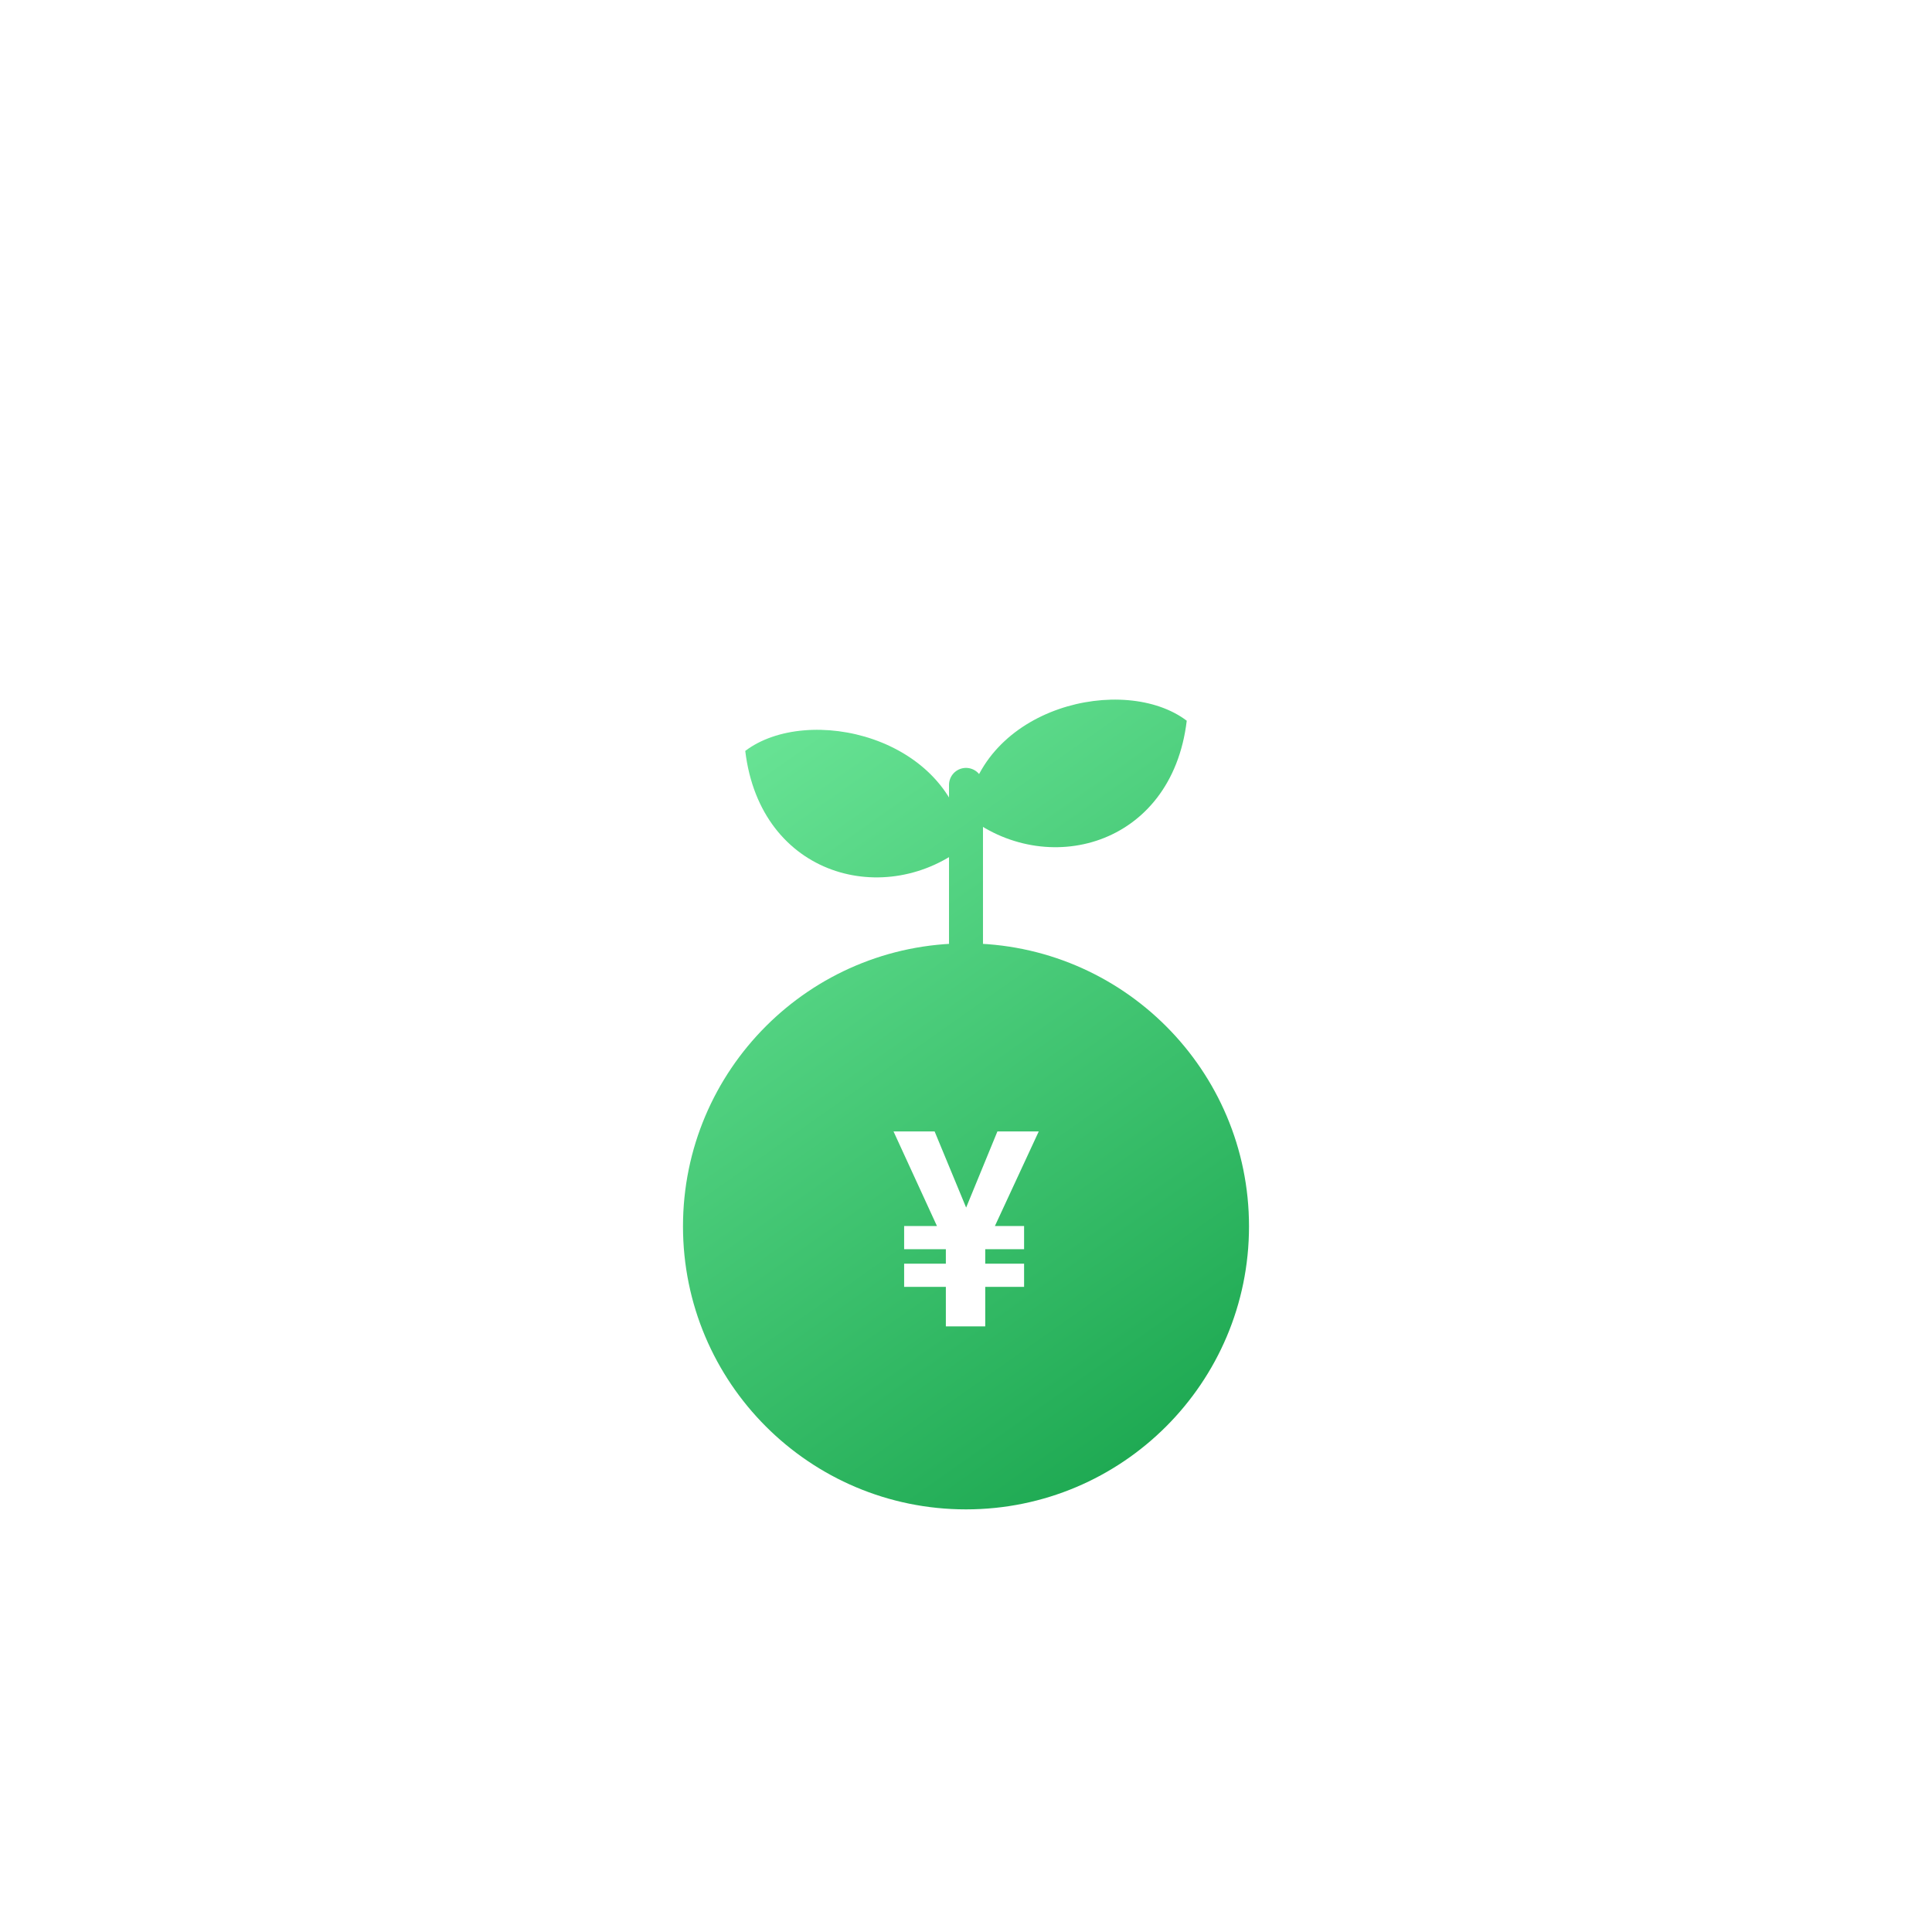
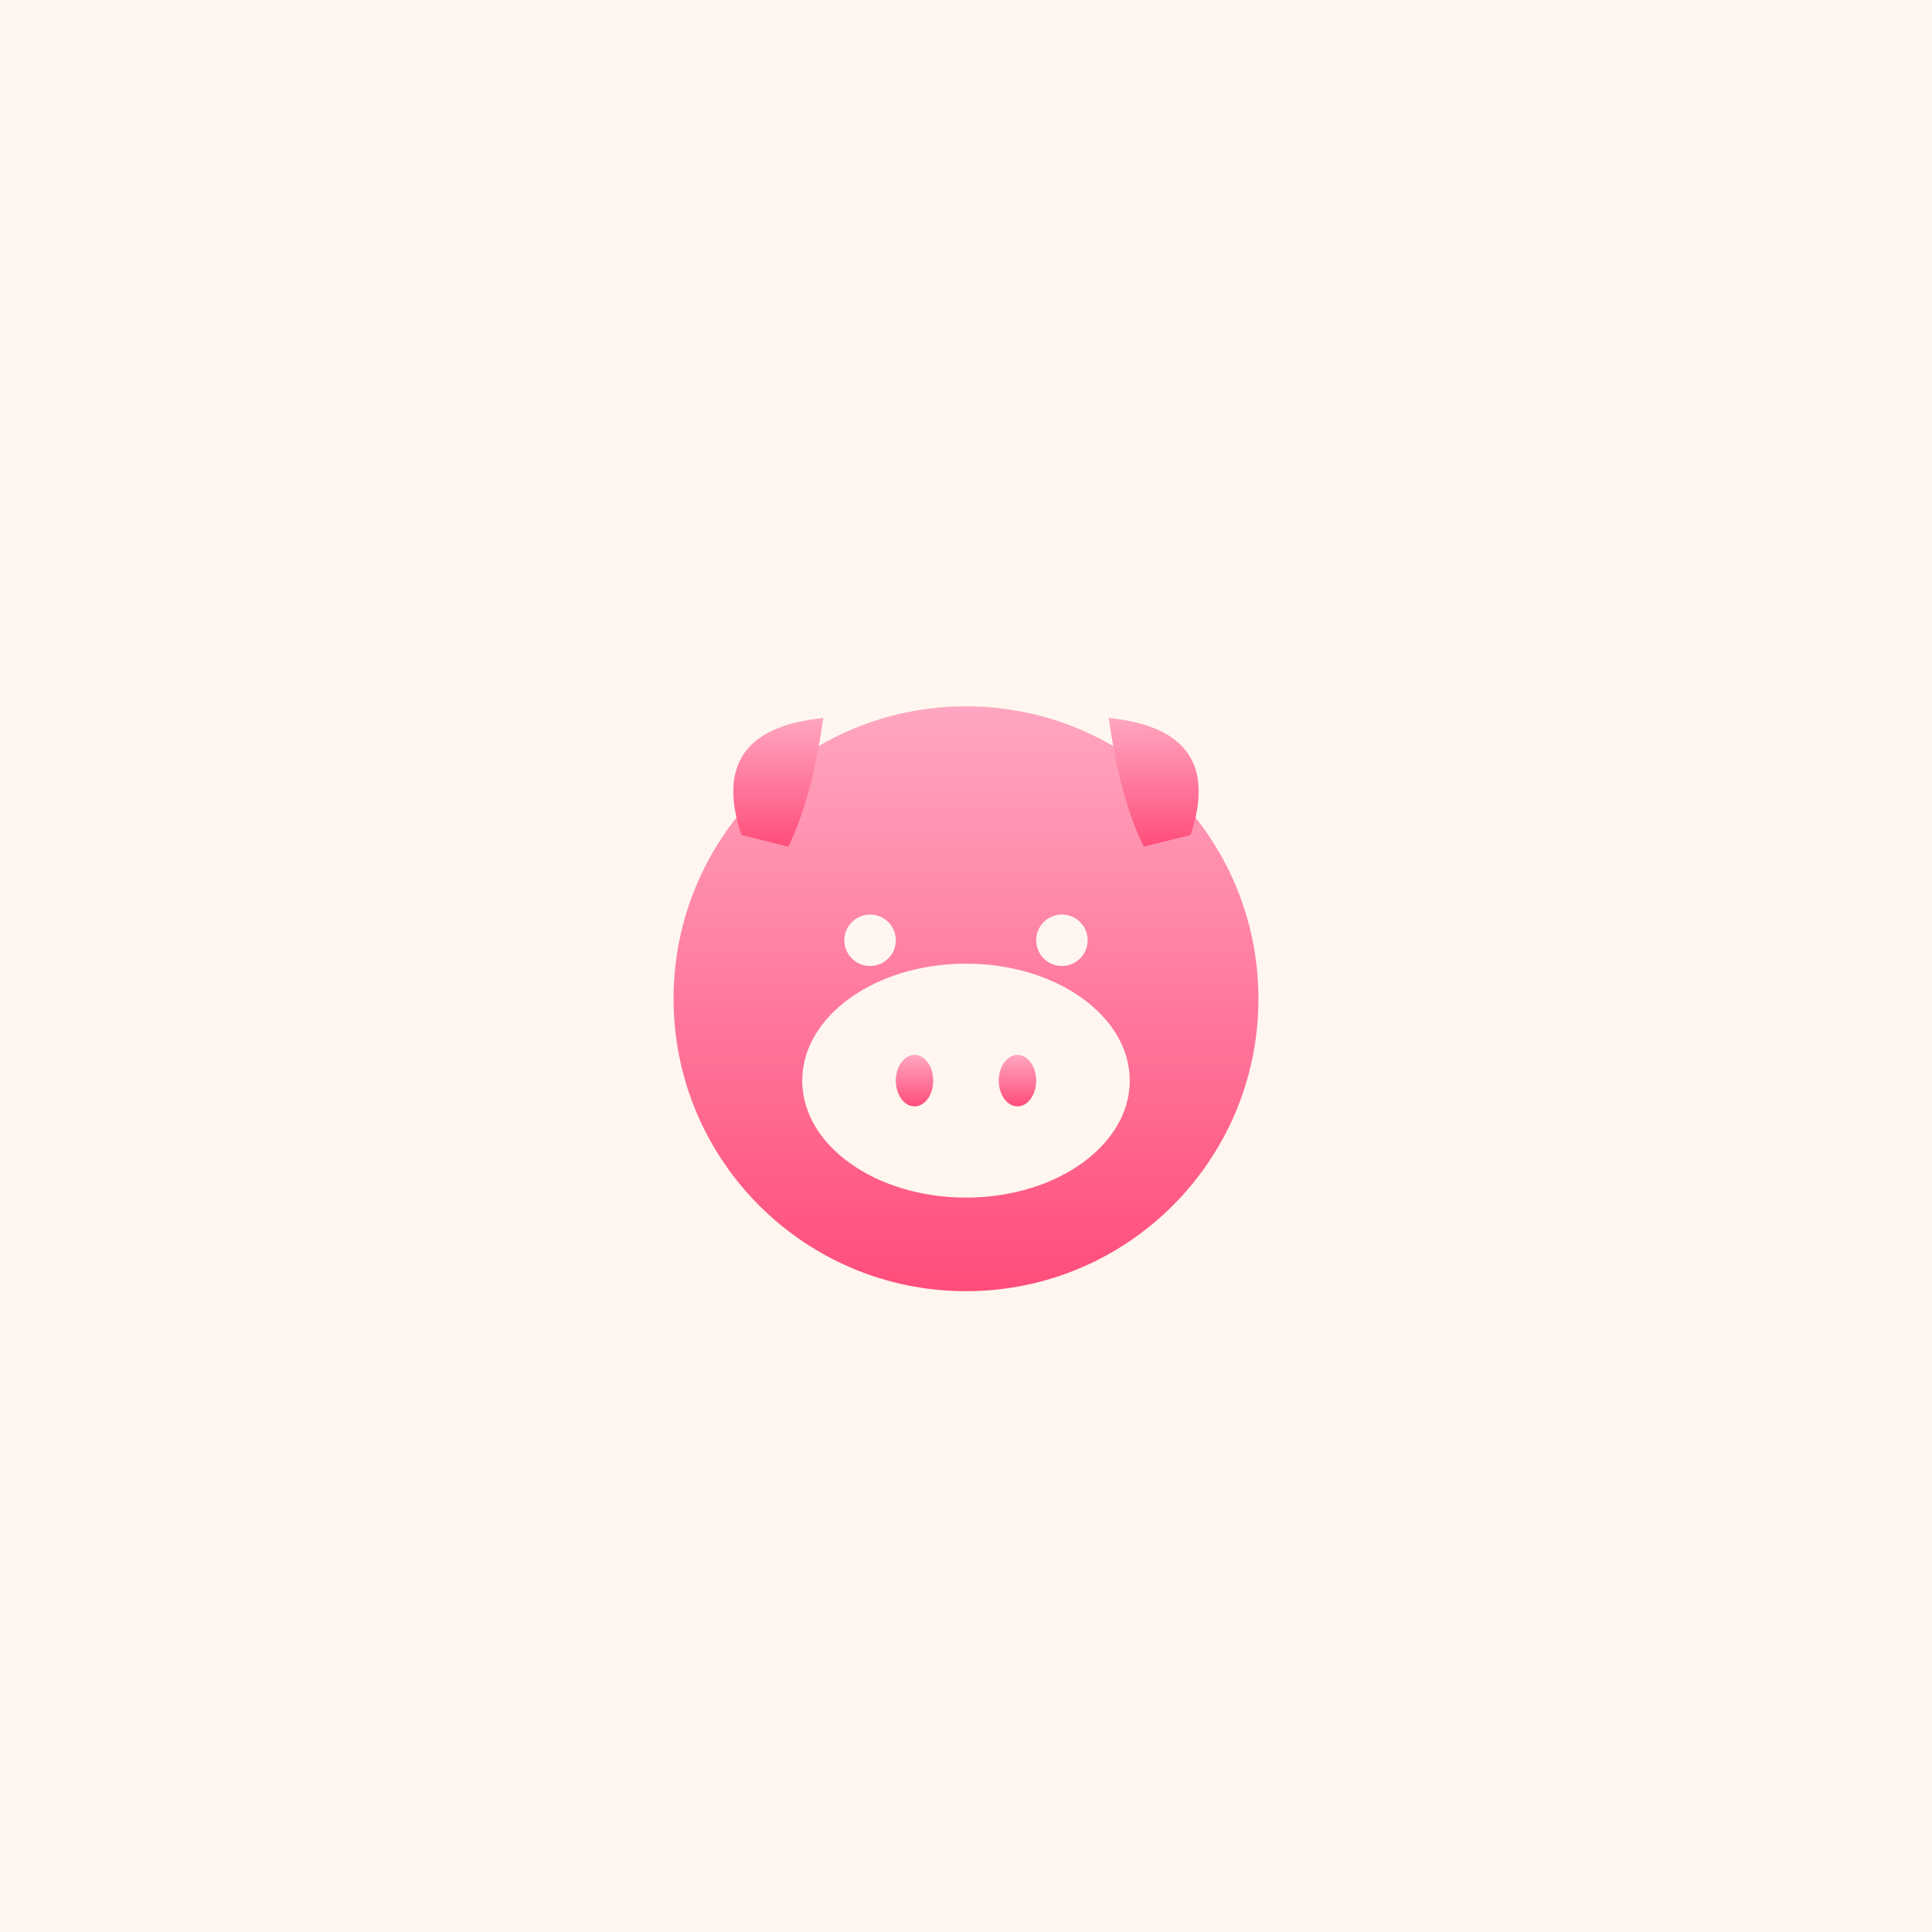
<svg xmlns="http://www.w3.org/2000/svg" viewBox="0 0 1024 1024">
  <defs>
-     <linearGradient id="g" gradientUnits="userSpaceOnUse" x1="362" y1="374" x2="662" y2="800">
-       <stop offset="0" stop-color="#6EE89A" />
-       <stop offset="1" stop-color="#15A24A" />
+     <linearGradient id="g" x1="0" y1="0" x2="0" y2="1">
+       <stop offset="0" stop-color="#FFA6C0" />
+       <stop offset="1" stop-color="#FF4D7A" />
    </linearGradient>
  </defs>
-   <rect width="1024" height="1024" fill="#FFFFFF" />
-   <circle cx="512" cy="650" r="150" fill="url(#g)" />
-   <text x="512" y="703" text-anchor="middle" font-size="142" font-weight="700" font-family="-apple-system, system-ui, sans-serif" fill="#FFFFFF">¥</text>
-   <path d="M512 500 v-84" stroke="url(#g)" stroke-width="18" stroke-linecap="round" />
-   <path d="M512 448 c-8 -58 -84 -75 -117 -50 c8 67 75 84 117 50 Z" fill="url(#g)" />
-   <path d="M512 432 c8 -58 84 -75 117 -50 c-8 67 -75 84 -117 50 Z" fill="url(#g)" />
+   <rect width="1024" height="1024" fill="#FFF7EF" />
+   <g transform="translate(512 512) scale(0.62) translate(-512 -512)">
+     <g fill="url(#g)">
+       <circle cx="512" cy="540" r="250" />
+       <path d="M320 400 q-30 -90 70 -100 q-10 70 -30 110 Z" />
+       <path d="M704 400 q30 -90 -70 -100 q10 70 30 110 Z" />
+     </g>
+     <ellipse cx="512" cy="610" rx="140" ry="100" fill="#FFF7EF" />
+     <ellipse cx="468" cy="610" rx="16" ry="22" fill="url(#g)" />
+     <ellipse cx="556" cy="610" rx="16" ry="22" fill="url(#g)" />
+     <circle cx="430" cy="490" r="22" fill="#FFF7EF" />
+     <circle cx="594" cy="490" r="22" fill="#FFF7EF" />
+   </g>
</svg>
